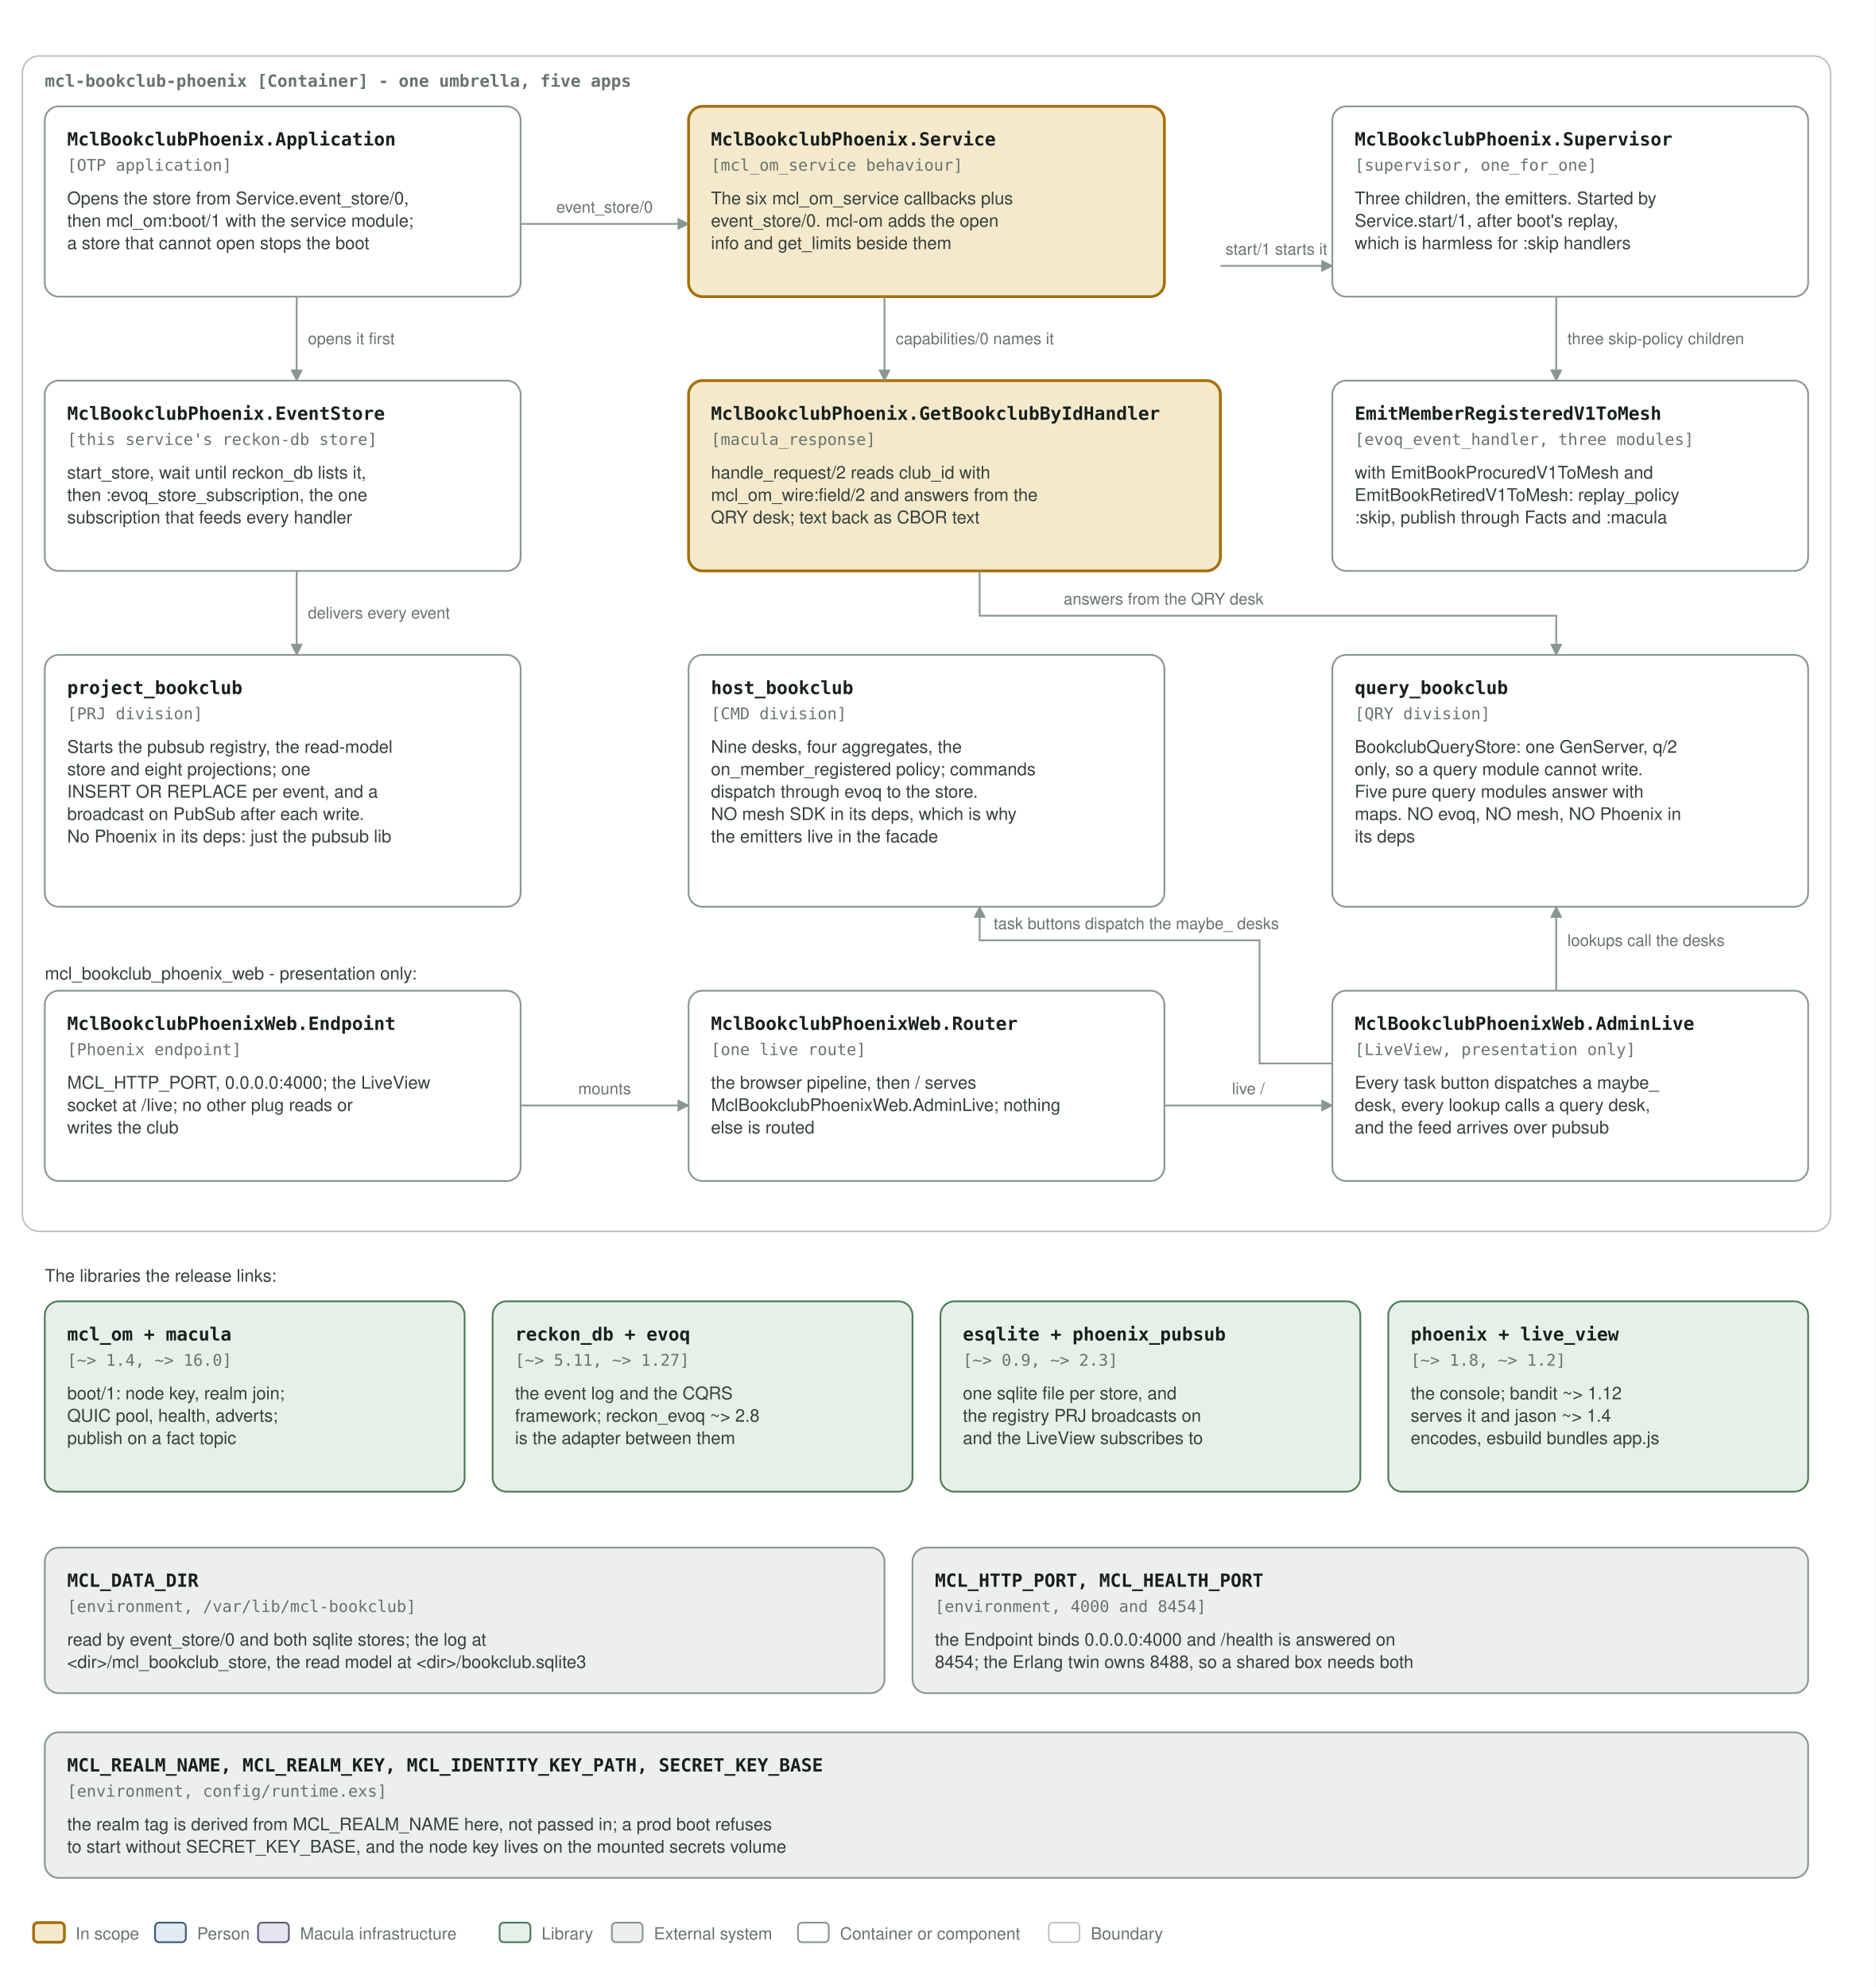
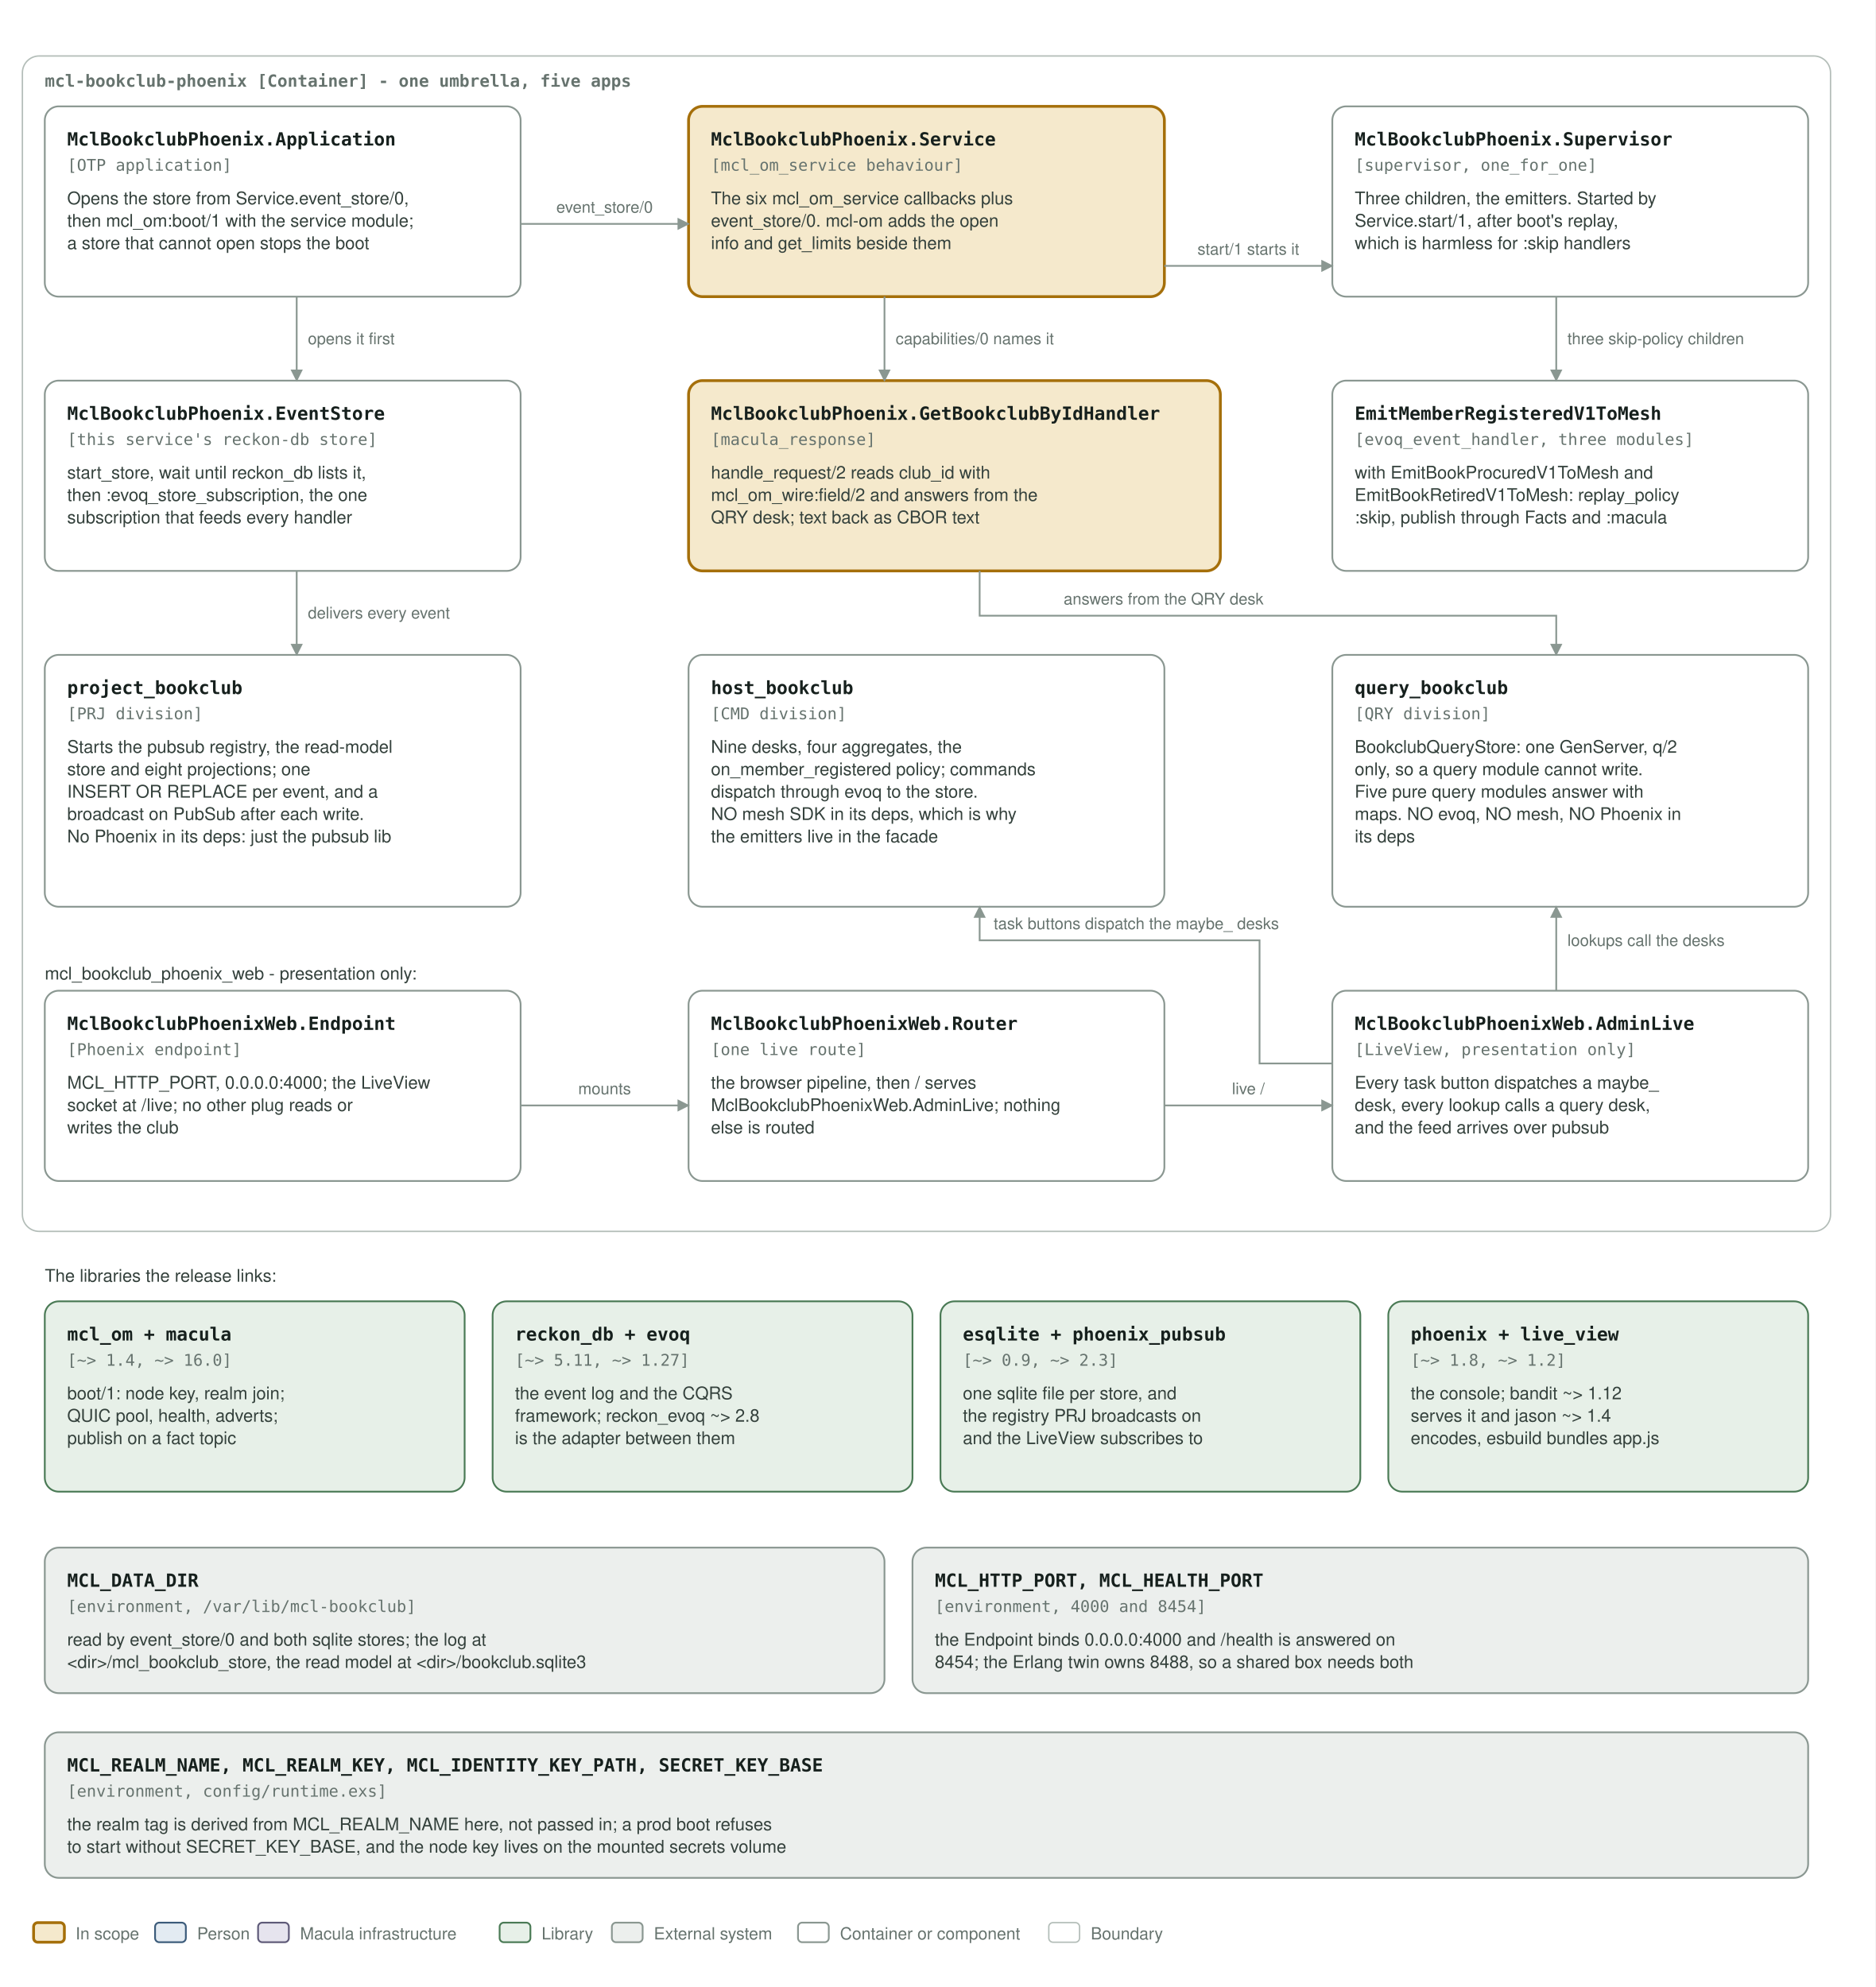
<svg xmlns="http://www.w3.org/2000/svg" viewBox="0 0 1340 1420" role="img" aria-label="mcl-bookclub-phoenix components">
  <style>
.t-name { font-family: "Atkinson Hyperlegible", "Segoe UI", system-ui, -apple-system, Helvetica, Arial, sans-serif; font-size: 15px; font-weight: 700; }
.t-desc { font-family: "Atkinson Hyperlegible", "Segoe UI", system-ui, -apple-system, Helvetica, Arial, sans-serif; font-size: 12.5px; }
.t-rel { font-family: "Atkinson Hyperlegible", "Segoe UI", system-ui, -apple-system, Helvetica, Arial, sans-serif; font-size: 11.5px; paint-order: stroke; stroke-width: 4px; stroke-linejoin: round; }
.t-code { font-family: "JetBrains Mono", ui-monospace, Menlo, Consolas, monospace; font-size: 13px; font-weight: 600; }
.t-type { font-family: "JetBrains Mono", ui-monospace, Menlo, Consolas, monospace; font-size: 11.5px; }
.t-bound { font-family: "JetBrains Mono", ui-monospace, Menlo, Consolas, monospace; font-size: 12px; font-weight: 600; }
.t-leg { font-family: "Atkinson Hyperlegible", "Segoe UI", system-ui, -apple-system, Helvetica, Arial, sans-serif; font-size: 12px; }
.edge { fill: none; stroke-width: 1.25; }
.edge-later { fill: none; stroke-width: 1.25; stroke-dasharray: 5 4; }
.bg { fill: #FFFFFF; }
.b-sys { fill: #F5E9CC; stroke: #A56F0A; stroke-width: 2; }
.b-per { fill: #E3EBF2; stroke: #3B5B7A; stroke-width: 1.25; }
.b-mac { fill: #E6E4EE; stroke: #5E5A78; stroke-width: 1.25; }
.b-lib { fill: #E7F0E8; stroke: #4A7A55; stroke-width: 1.25; }
.b-ext { fill: #ECEFED; stroke: #8A9791; stroke-width: 1.25; }
.b-cmp { fill: #FFFFFF; stroke: #8A9791; stroke-width: 1.25; }
.b-later { fill: none; stroke: #8A9791; stroke-width: 1.25; stroke-dasharray: 5 4; }
.bound { fill: none; stroke: #B3BDB8; stroke-width: 1; }
.head { fill: #3B5B7A; }
.t-name, .t-code { fill: #16201D; }
.t-type, .t-bound, .t-leg { fill: #66736E; }
.t-desc { fill: #34413C; }
.t-rel { fill: #66736E; stroke: #FFFFFF; }
.edge, .edge-later { stroke: #8A9791; }
.arrowhead { fill: #8A9791; }
@media (prefers-color-scheme: dark) {
.bg { fill: #171F1C; }
.b-sys { fill: #3A2E13; stroke: #E3AA3C; }
.b-per { fill: #1D2A36; stroke: #8EB4D8; }
.b-mac { fill: #26243A; stroke: #A9A4C8; }
.b-lib { fill: #1A241C; stroke: #8FBE9B; }
.b-ext { fill: #1C2421; stroke: #7D8B85; }
.b-cmp { fill: #171F1C; stroke: #7D8B85; }
.b-later { stroke: #7D8B85; }
.bound { stroke: #4A5752; }
.head { fill: #8EB4D8; }
.t-name, .t-code { fill: #E6ECE9; }
.t-type, .t-bound, .t-leg { fill: #93A09A; }
.t-desc { fill: #C3CDC8; }
.t-rel { fill: #93A09A; stroke: #171F1C; }
.edge, .edge-later { stroke: #7D8B85; }
.arrowhead { fill: #7D8B85; }
}
</style>
  <defs>
    <marker id="a" viewBox="0 0 10 10" refX="9" refY="5" markerWidth="7" markerHeight="7" orient="auto-start-reverse">
      <path class="arrowhead" d="M0 0L10 5L0 10z" />
    </marker>
  </defs>
  <rect class="bg" x="0" y="0" width="1340" height="1420" />
  <rect class="bound" x="16" y="40" width="1292" height="840" rx="12" />
  <text class="t-bound" x="32" y="62">mcl-bookclub-phoenix [Container] - one umbrella, five apps</text>
  <rect class="b-cmp" x="32" y="76" width="340" height="136" rx="10" />
  <text class="t-code" x="48" y="104">MclBookclubPhoenix.Application</text>
  <text class="t-type" x="48" y="122">[OTP application]</text>
  <text class="t-desc" x="48" y="146">Opens the store from Service.event_store/0,</text>
  <text class="t-desc" x="48" y="162">then mcl_om:boot/1 with the service module;</text>
  <text class="t-desc" x="48" y="178">a store that cannot open stops the boot</text>
  <rect class="b-sys" x="492" y="76" width="340" height="136" rx="10" />
  <text class="t-code" x="508" y="104">MclBookclubPhoenix.Service</text>
  <text class="t-type" x="508" y="122">[mcl_om_service behaviour]</text>
  <text class="t-desc" x="508" y="146">The six mcl_om_service callbacks plus</text>
  <text class="t-desc" x="508" y="162">event_store/0. mcl-om adds the open</text>
  <text class="t-desc" x="508" y="178">info and get_limits beside them</text>
  <rect class="b-cmp" x="952" y="76" width="340" height="136" rx="10" />
  <text class="t-code" x="968" y="104">MclBookclubPhoenix.Supervisor</text>
  <text class="t-type" x="968" y="122">[supervisor, one_for_one]</text>
  <text class="t-desc" x="968" y="146">Three children, the emitters. Started by</text>
  <text class="t-desc" x="968" y="162">Service.start/1, after boot's replay,</text>
  <text class="t-desc" x="968" y="178">which is harmless for :skip handlers</text>
  <rect class="b-cmp" x="32" y="272" width="340" height="136" rx="10" />
  <text class="t-code" x="48" y="300">MclBookclubPhoenix.EventStore</text>
  <text class="t-type" x="48" y="318">[this service's reckon-db store]</text>
  <text class="t-desc" x="48" y="342">start_store, wait until reckon_db lists it,</text>
  <text class="t-desc" x="48" y="358">then :evoq_store_subscription, the one</text>
  <text class="t-desc" x="48" y="374">subscription that feeds every handler</text>
  <rect class="b-sys" x="492" y="272" width="380" height="136" rx="10" />
  <text class="t-code" x="508" y="300">MclBookclubPhoenix.GetBookclubByIdHandler</text>
  <text class="t-type" x="508" y="318">[macula_response]</text>
  <text class="t-desc" x="508" y="342">handle_request/2 reads club_id with</text>
  <text class="t-desc" x="508" y="358">mcl_om_wire:field/2 and answers from the</text>
  <text class="t-desc" x="508" y="374">QRY desk; text back as CBOR text</text>
  <rect class="b-cmp" x="952" y="272" width="340" height="136" rx="10" />
  <text class="t-code" x="968" y="300">EmitMemberRegisteredV1ToMesh</text>
  <text class="t-type" x="968" y="318">[evoq_event_handler, three modules]</text>
  <text class="t-desc" x="968" y="342">with EmitBookProcuredV1ToMesh and</text>
  <text class="t-desc" x="968" y="358">EmitBookRetiredV1ToMesh: replay_policy</text>
  <text class="t-desc" x="968" y="374">:skip, publish through Facts and :macula</text>
  <rect class="b-cmp" x="32" y="468" width="340" height="180" rx="10" />
  <text class="t-code" x="48" y="496">project_bookclub</text>
  <text class="t-type" x="48" y="514">[PRJ division]</text>
  <text class="t-desc" x="48" y="538">Starts the pubsub registry, the read-model</text>
  <text class="t-desc" x="48" y="554">store and eight projections; one</text>
  <text class="t-desc" x="48" y="570">INSERT OR REPLACE per event, and a</text>
  <text class="t-desc" x="48" y="586">broadcast on PubSub after each write.</text>
  <text class="t-desc" x="48" y="602">No Phoenix in its deps: just the pubsub lib</text>
  <rect class="b-cmp" x="492" y="468" width="340" height="180" rx="10" />
  <text class="t-code" x="508" y="496">host_bookclub</text>
  <text class="t-type" x="508" y="514">[CMD division]</text>
  <text class="t-desc" x="508" y="538">Nine desks, four aggregates, the</text>
  <text class="t-desc" x="508" y="554">on_member_registered policy; commands</text>
  <text class="t-desc" x="508" y="570">dispatch through evoq to the store.</text>
  <text class="t-desc" x="508" y="586">NO mesh SDK in its deps, which is why</text>
  <text class="t-desc" x="508" y="602">the emitters live in the facade</text>
  <rect class="b-cmp" x="952" y="468" width="340" height="180" rx="10" />
  <text class="t-code" x="968" y="496">query_bookclub</text>
  <text class="t-type" x="968" y="514">[QRY division]</text>
  <text class="t-desc" x="968" y="538">BookclubQueryStore: one GenServer, q/2</text>
  <text class="t-desc" x="968" y="554">only, so a query module cannot write.</text>
  <text class="t-desc" x="968" y="570">Five pure query modules answer with</text>
  <text class="t-desc" x="968" y="586">maps. NO evoq, NO mesh, NO Phoenix in</text>
  <text class="t-desc" x="968" y="602">its deps</text>
  <text class="t-desc" x="32" y="700">mcl_bookclub_phoenix_web - presentation only:</text>
  <rect class="b-cmp" x="32" y="708" width="340" height="136" rx="10" />
  <text class="t-code" x="48" y="736">MclBookclubPhoenixWeb.Endpoint</text>
  <text class="t-type" x="48" y="754">[Phoenix endpoint]</text>
  <text class="t-desc" x="48" y="778">MCL_HTTP_PORT, 0.0.0.0:4000; the LiveView</text>
  <text class="t-desc" x="48" y="794">socket at /live; no other plug reads or</text>
  <text class="t-desc" x="48" y="810">writes the club</text>
  <rect class="b-cmp" x="492" y="708" width="340" height="136" rx="10" />
  <text class="t-code" x="508" y="736">MclBookclubPhoenixWeb.Router</text>
  <text class="t-type" x="508" y="754">[one live route]</text>
  <text class="t-desc" x="508" y="778">the browser pipeline, then / serves</text>
  <text class="t-desc" x="508" y="794">MclBookclubPhoenixWeb.AdminLive; nothing</text>
  <text class="t-desc" x="508" y="810">else is routed</text>
  <rect class="b-cmp" x="952" y="708" width="340" height="136" rx="10" />
  <text class="t-code" x="968" y="736">MclBookclubPhoenixWeb.AdminLive</text>
  <text class="t-type" x="968" y="754">[LiveView, presentation only]</text>
  <text class="t-desc" x="968" y="778">Every task button dispatches a maybe_</text>
  <text class="t-desc" x="968" y="794">desk, every lookup calls a query desk,</text>
  <text class="t-desc" x="968" y="810">and the feed arrives over pubsub</text>
  <text class="t-desc" x="32" y="916">The libraries the release links:</text>
  <rect class="b-lib" x="32" y="930" width="300" height="136" rx="10" />
  <text class="t-code" x="48" y="958">mcl_om + macula</text>
  <text class="t-type" x="48" y="976">[~&gt; 1.4, ~&gt; 16.0]</text>
  <text class="t-desc" x="48" y="1000">boot/1: node key, realm join;</text>
  <text class="t-desc" x="48" y="1016">QUIC pool, health, adverts;</text>
  <text class="t-desc" x="48" y="1032">publish on a fact topic</text>
  <rect class="b-lib" x="352" y="930" width="300" height="136" rx="10" />
  <text class="t-code" x="368" y="958">reckon_db + evoq</text>
  <text class="t-type" x="368" y="976">[~&gt; 5.11, ~&gt; 1.27]</text>
  <text class="t-desc" x="368" y="1000">the event log and the CQRS</text>
  <text class="t-desc" x="368" y="1016">framework; reckon_evoq ~&gt; 2.8</text>
  <text class="t-desc" x="368" y="1032">is the adapter between them</text>
  <rect class="b-lib" x="672" y="930" width="300" height="136" rx="10" />
  <text class="t-code" x="688" y="958">esqlite + phoenix_pubsub</text>
  <text class="t-type" x="688" y="976">[~&gt; 0.9, ~&gt; 2.3]</text>
  <text class="t-desc" x="688" y="1000">one sqlite file per store, and</text>
  <text class="t-desc" x="688" y="1016">the registry PRJ broadcasts on</text>
  <text class="t-desc" x="688" y="1032">and the LiveView subscribes to</text>
  <rect class="b-lib" x="992" y="930" width="300" height="136" rx="10" />
  <text class="t-code" x="1008" y="958">phoenix + live_view</text>
  <text class="t-type" x="1008" y="976">[~&gt; 1.8, ~&gt; 1.2]</text>
  <text class="t-desc" x="1008" y="1000">the console; bandit ~&gt; 1.12</text>
  <text class="t-desc" x="1008" y="1016">serves it and jason ~&gt; 1.4</text>
  <text class="t-desc" x="1008" y="1032">encodes, esbuild bundles app.js</text>
  <rect class="b-ext" x="32" y="1106" width="600" height="104" rx="10" />
  <text class="t-code" x="48" y="1134">MCL_DATA_DIR</text>
  <text class="t-type" x="48" y="1152">[environment, /var/lib/mcl-bookclub]</text>
  <text class="t-desc" x="48" y="1176">read by event_store/0 and both sqlite stores; the log at</text>
  <text class="t-desc" x="48" y="1192">&lt;dir&gt;/mcl_bookclub_store, the read model at &lt;dir&gt;/bookclub.sqlite3</text>
  <rect class="b-ext" x="652" y="1106" width="640" height="104" rx="10" />
  <text class="t-code" x="668" y="1134">MCL_HTTP_PORT, MCL_HEALTH_PORT</text>
  <text class="t-type" x="668" y="1152">[environment, 4000 and 8454]</text>
  <text class="t-desc" x="668" y="1176">the Endpoint binds 0.0.0.0:4000 and /health is answered on</text>
  <text class="t-desc" x="668" y="1192">8454; the Erlang twin owns 8488, so a shared box needs both</text>
  <rect class="b-ext" x="32" y="1238" width="1260" height="104" rx="10" />
  <text class="t-code" x="48" y="1266">MCL_REALM_NAME, MCL_REALM_KEY, MCL_IDENTITY_KEY_PATH, SECRET_KEY_BASE</text>
  <text class="t-type" x="48" y="1284">[environment, config/runtime.exs]</text>
  <text class="t-desc" x="48" y="1308">the realm tag is derived from MCL_REALM_NAME here, not passed in; a prod boot refuses</text>
  <text class="t-desc" x="48" y="1324">to start without SECRET_KEY_BASE, and the node key lives on the mounted secrets volume</text>
  <path class="edge" d="M372 160H492" marker-end="url(#a)" />
  <text class="t-rel" x="432" y="152" text-anchor="middle">event_store/0</text>
-   <path class="edge" d="M872 190H952" marker-end="url(#a)" />
-   <text class="t-rel" x="912" y="182" text-anchor="middle">start/1 starts it</text>
+   <path class="edge" d="M832 190H952" marker-end="url(#a)" />
+   <text class="t-rel" x="892" y="182" text-anchor="middle">start/1 starts it</text>
  <path class="edge" d="M212 212V272" marker-end="url(#a)" />
  <text class="t-rel" x="220" y="246">opens it first</text>
  <path class="edge" d="M632 212V272" marker-end="url(#a)" />
  <text class="t-rel" x="640" y="246">capabilities/0 names it</text>
  <path class="edge" d="M1112 212V272" marker-end="url(#a)" />
  <text class="t-rel" x="1120" y="246">three skip-policy children</text>
  <path class="edge" d="M212 408V468" marker-end="url(#a)" />
  <text class="t-rel" x="220" y="442">delivers every event</text>
  <path class="edge" d="M700 408V440H1112V468" marker-end="url(#a)" />
  <text class="t-rel" x="760" y="432">answers from the QRY desk</text>
  <path class="edge" d="M372 790H492" marker-end="url(#a)" />
  <text class="t-rel" x="432" y="782" text-anchor="middle">mounts</text>
  <path class="edge" d="M832 790H952" marker-end="url(#a)" />
  <text class="t-rel" x="892" y="782" text-anchor="middle">live /</text>
  <path class="edge" d="M952 760H900V672H700V648" marker-end="url(#a)" />
  <text class="t-rel" x="710" y="664">task buttons dispatch the maybe_ desks</text>
  <path class="edge" d="M1112 708V648" marker-end="url(#a)" />
  <text class="t-rel" x="1120" y="676">lookups call the desks</text>
  <rect class="b-sys" x="24" y="1374" width="22" height="14" rx="3" />
  <text class="t-leg" x="54" y="1386">In scope</text>
  <rect class="b-per" x="110.8" y="1374" width="22" height="14" rx="3" />
  <text class="t-leg" x="140.8" y="1386">Person</text>
  <rect class="b-mac" x="184.4" y="1374" width="22" height="14" rx="3" />
  <text class="t-leg" x="214.4" y="1386">Macula infrastructure</text>
  <rect class="b-lib" x="357.0" y="1374" width="22" height="14" rx="3" />
  <text class="t-leg" x="387.0" y="1386">Library</text>
  <rect class="b-ext" x="437.2" y="1374" width="22" height="14" rx="3" />
  <text class="t-leg" x="467.2" y="1386">External system</text>
  <rect class="b-cmp" x="570.2" y="1374" width="22" height="14" rx="3" />
  <text class="t-leg" x="600.2" y="1386">Container or component</text>
  <rect class="bound" x="749.4" y="1374" width="22" height="14" rx="3" />
  <text class="t-leg" x="779.4" y="1386">Boundary</text>
</svg>
